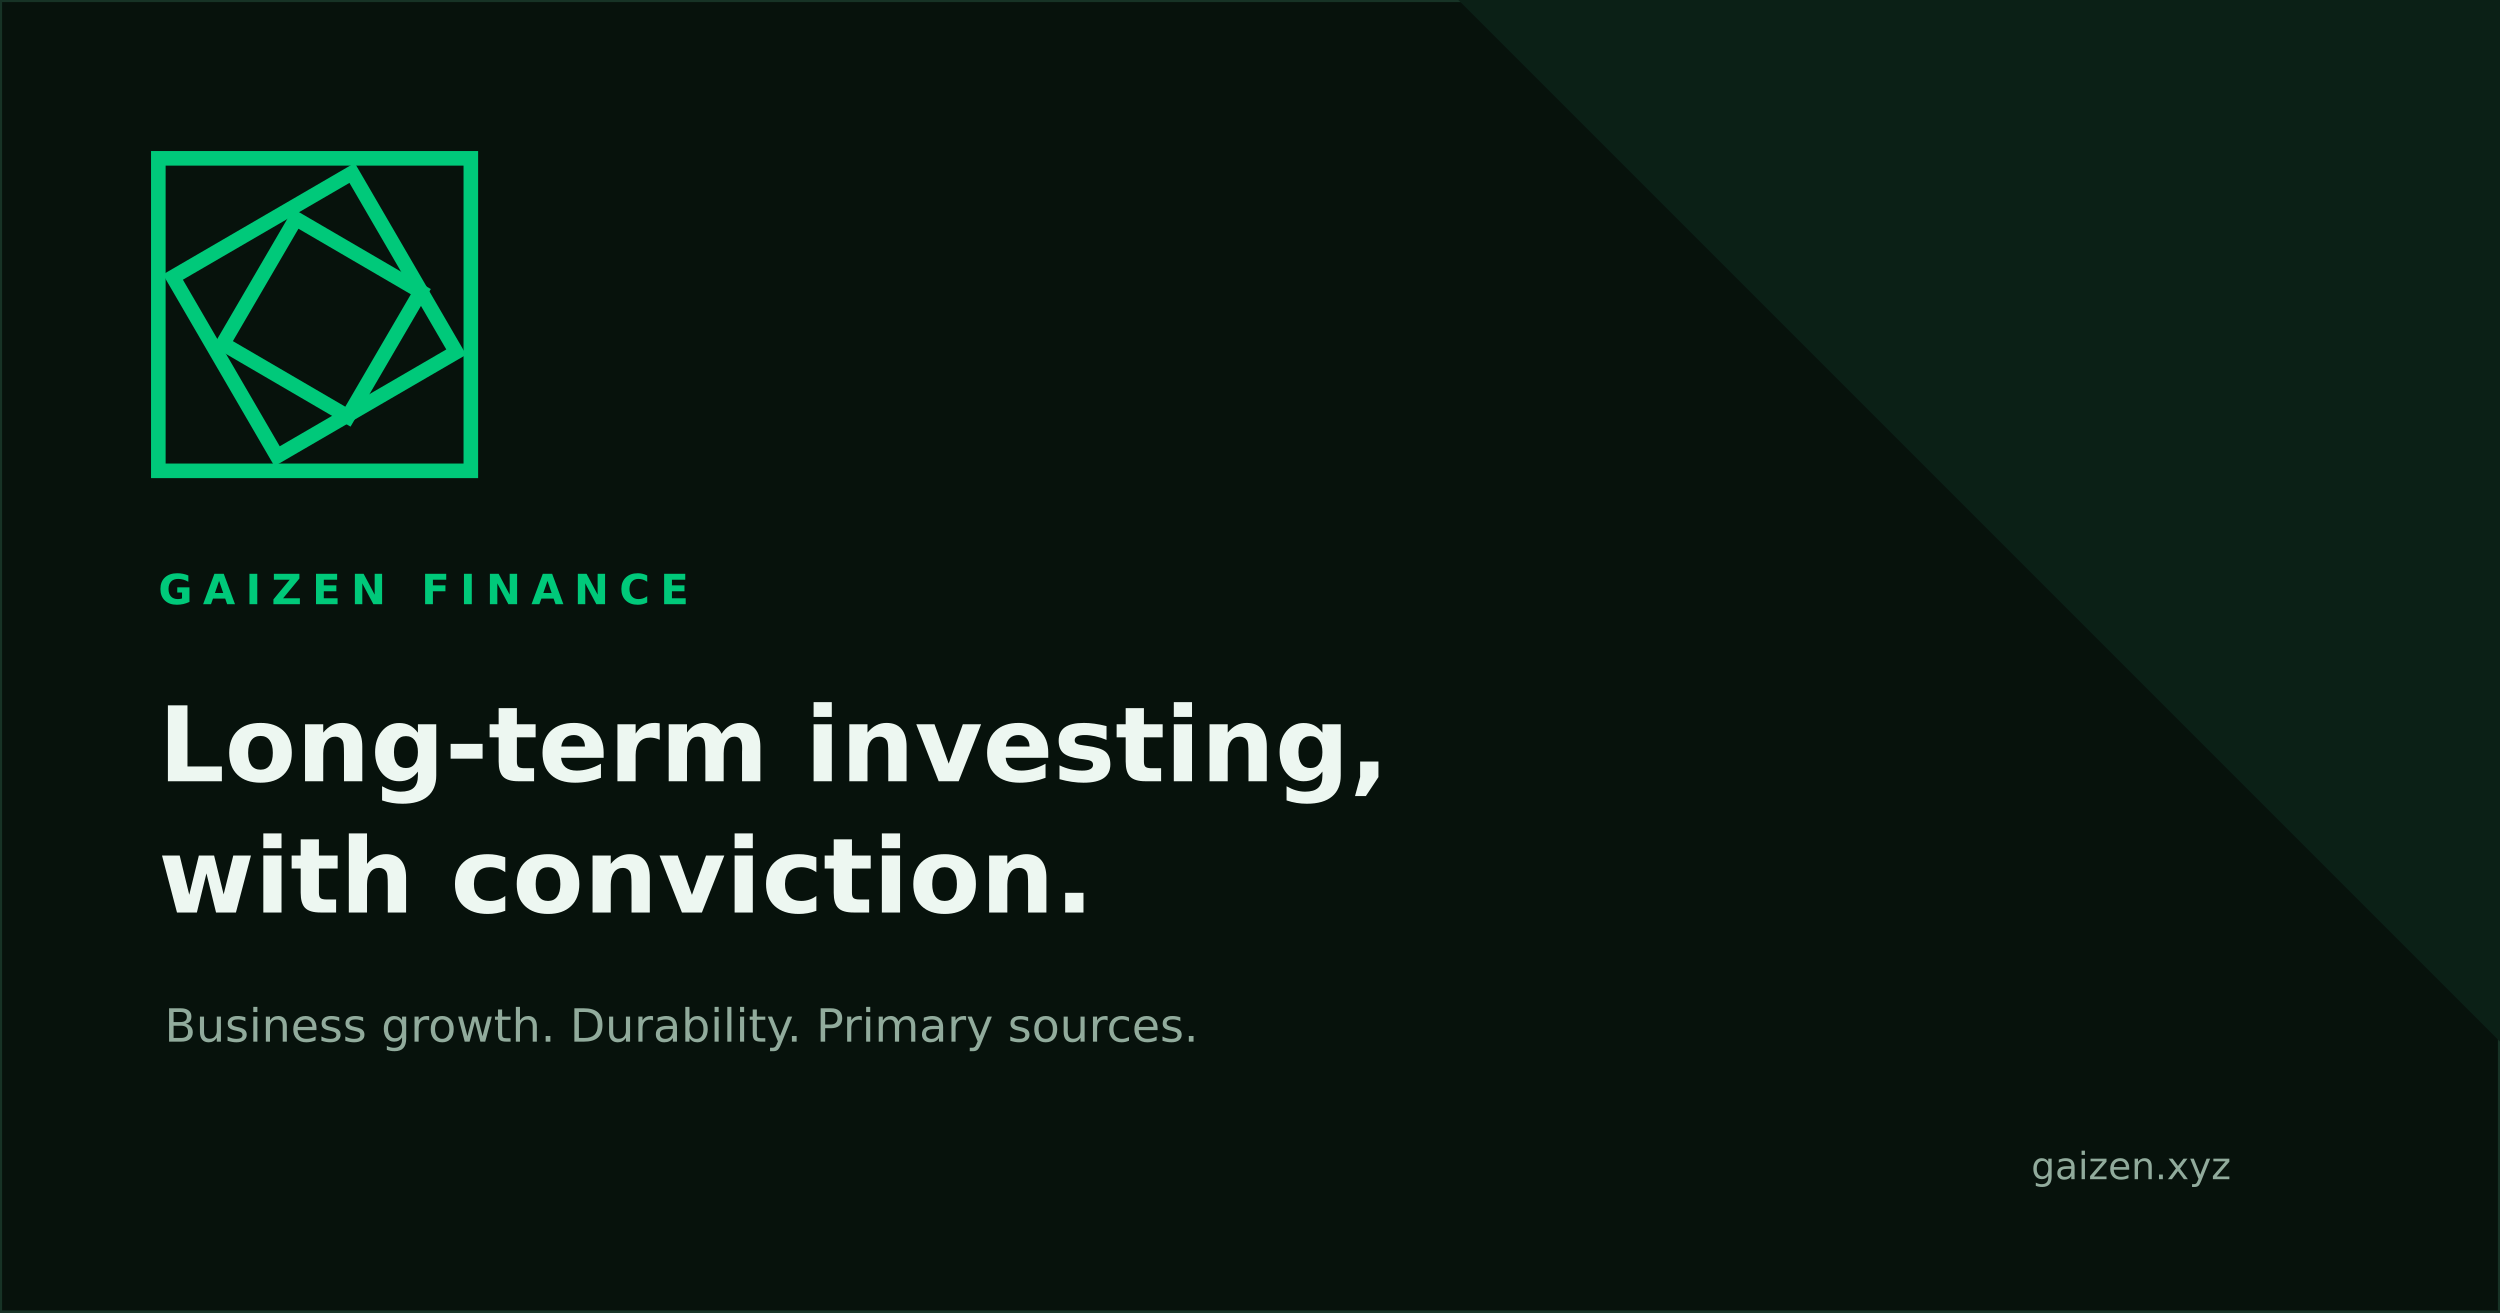
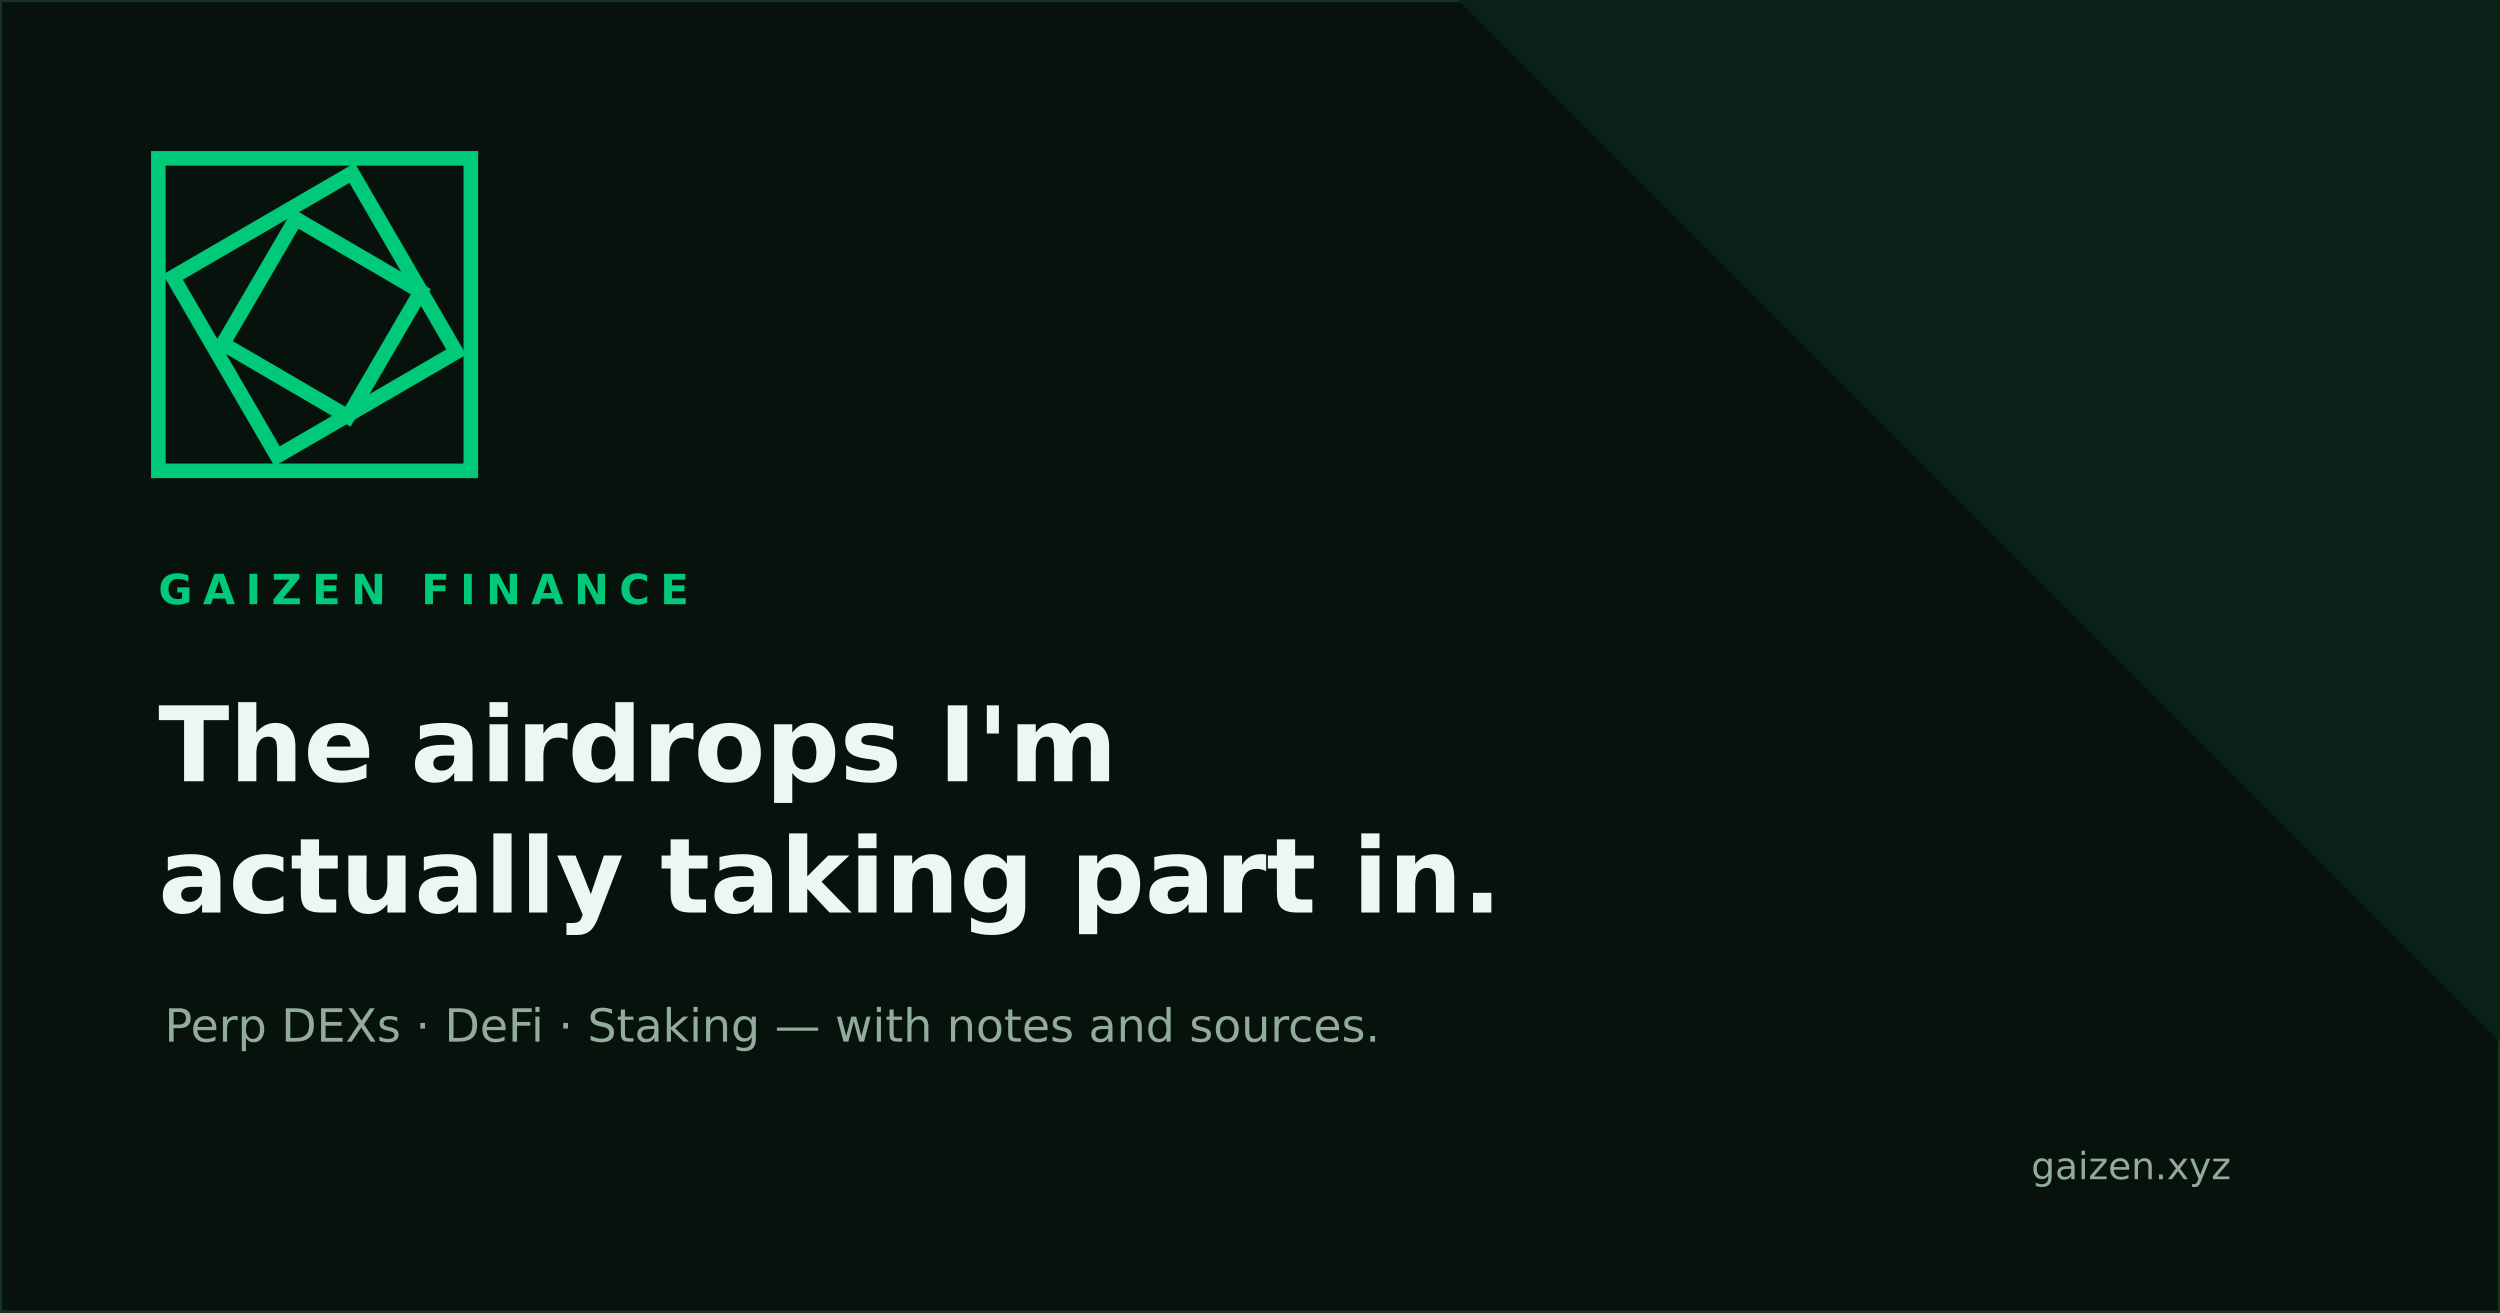
<svg xmlns="http://www.w3.org/2000/svg" width="1200" height="630" viewBox="0 0 1200 630">
  <rect width="1200" height="630" fill="#07120c" />
  <path d="M0 0h1200v630H0z" fill="none" stroke="#173326" stroke-width="2" />
  <path d="M700 0 1200 0 1200 500Z" fill="#0b2016" />
  <g transform="translate(76 76)" fill="none" stroke="#00c97a" stroke-width="7">
    <path d="M0 0h150v150H0z" />
    <path d="m93 7-86 50 50 86 86-50Z" />
    <path d="m66 29-35 60 60 35 35-60Z" />
  </g>
  <text x="76" y="290" fill="#00c97a" font-family="DejaVu Sans, sans-serif" font-size="20" font-weight="700" letter-spacing="5">GAIZEN FINANCE</text>
-   <text x="76" y="375" fill="#edf7f1" font-family="DejaVu Sans, sans-serif" font-size="50" font-weight="700">Long-term investing,</text>
-   <text x="76" y="438" fill="#edf7f1" font-family="DejaVu Sans, sans-serif" font-size="50" font-weight="700">with conviction.</text>
-   <text x="79" y="500" fill="#91ab9c" font-family="DejaVu Sans, sans-serif" font-size="22">Business growth. Durability. Primary sources.</text>
+   <text x="76" y="375" fill="#edf7f1" font-family="DejaVu Sans, sans-serif" font-size="50" font-weight="700">The airdrops I'm</text>
+   <text x="76" y="438" fill="#edf7f1" font-family="DejaVu Sans, sans-serif" font-size="50" font-weight="700">actually taking part in.</text>
+   <text x="79" y="500" fill="#91ab9c" font-family="DejaVu Sans, sans-serif" font-size="22">Perp DEXs · DeFi · Staking — with notes and sources.</text>
  <text x="975" y="566" fill="#91ab9c" font-family="DejaVu Sans, sans-serif" font-size="18">gaizen.xyz</text>
</svg>
